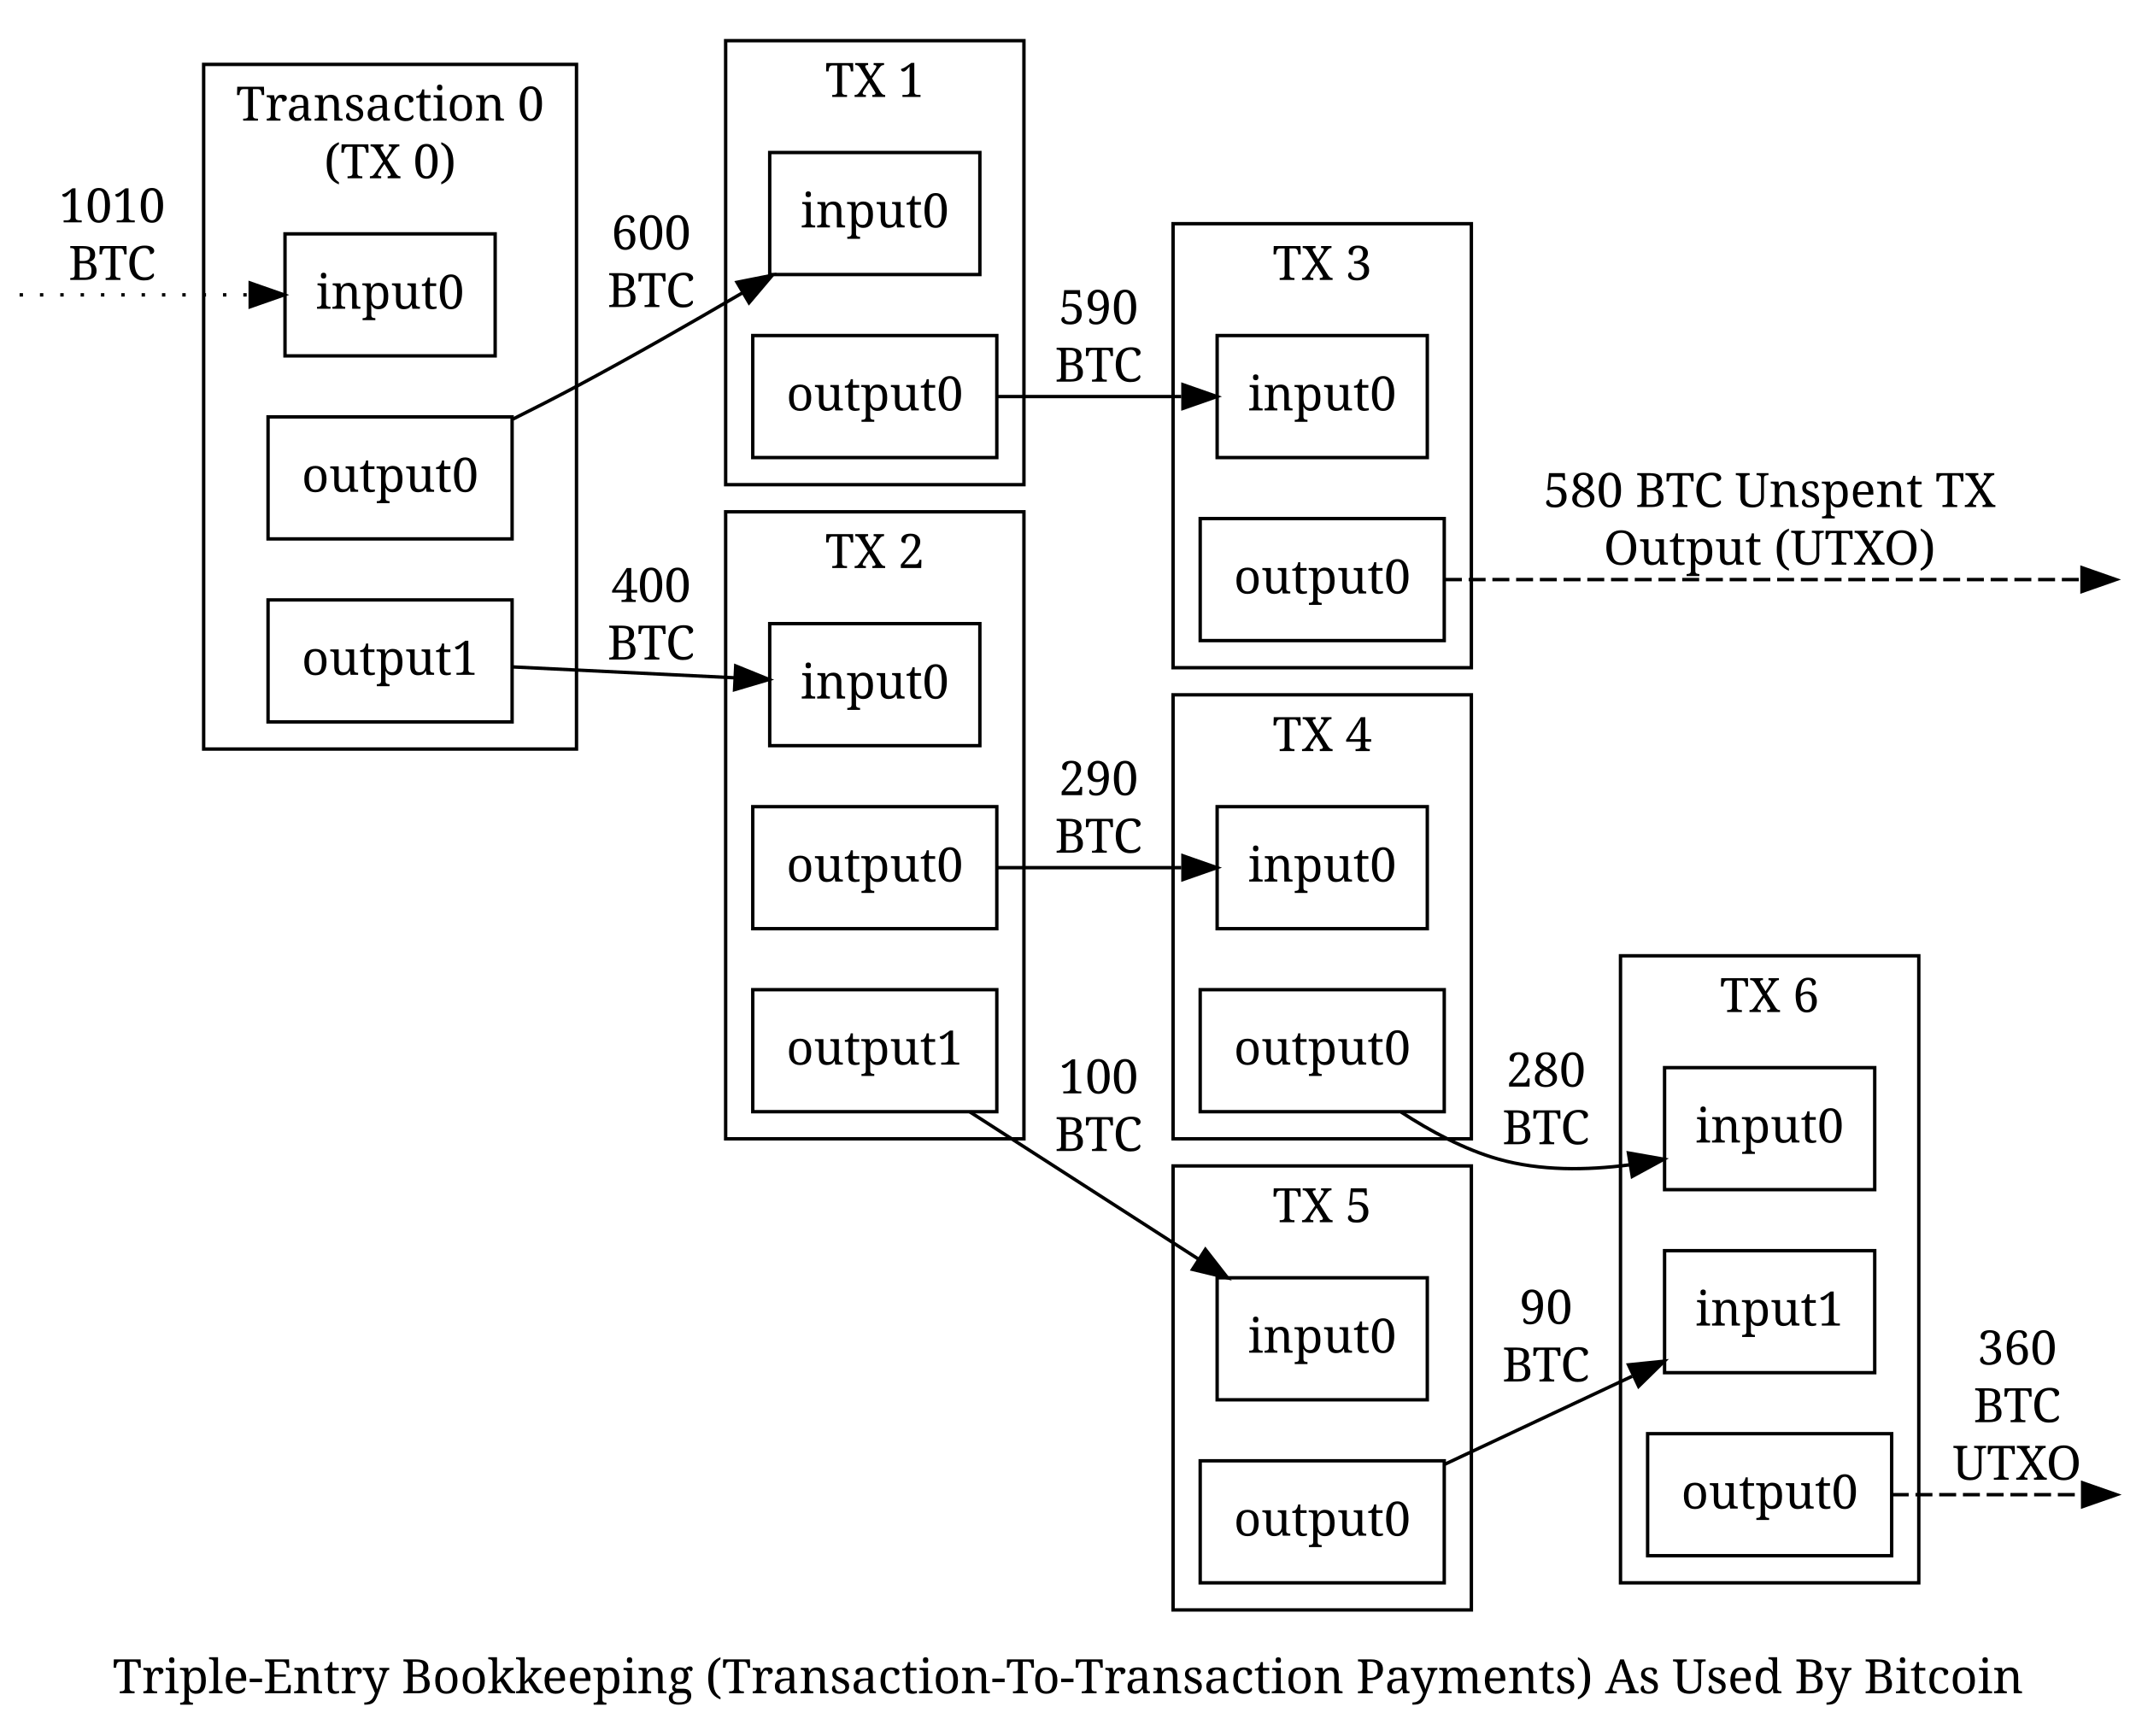
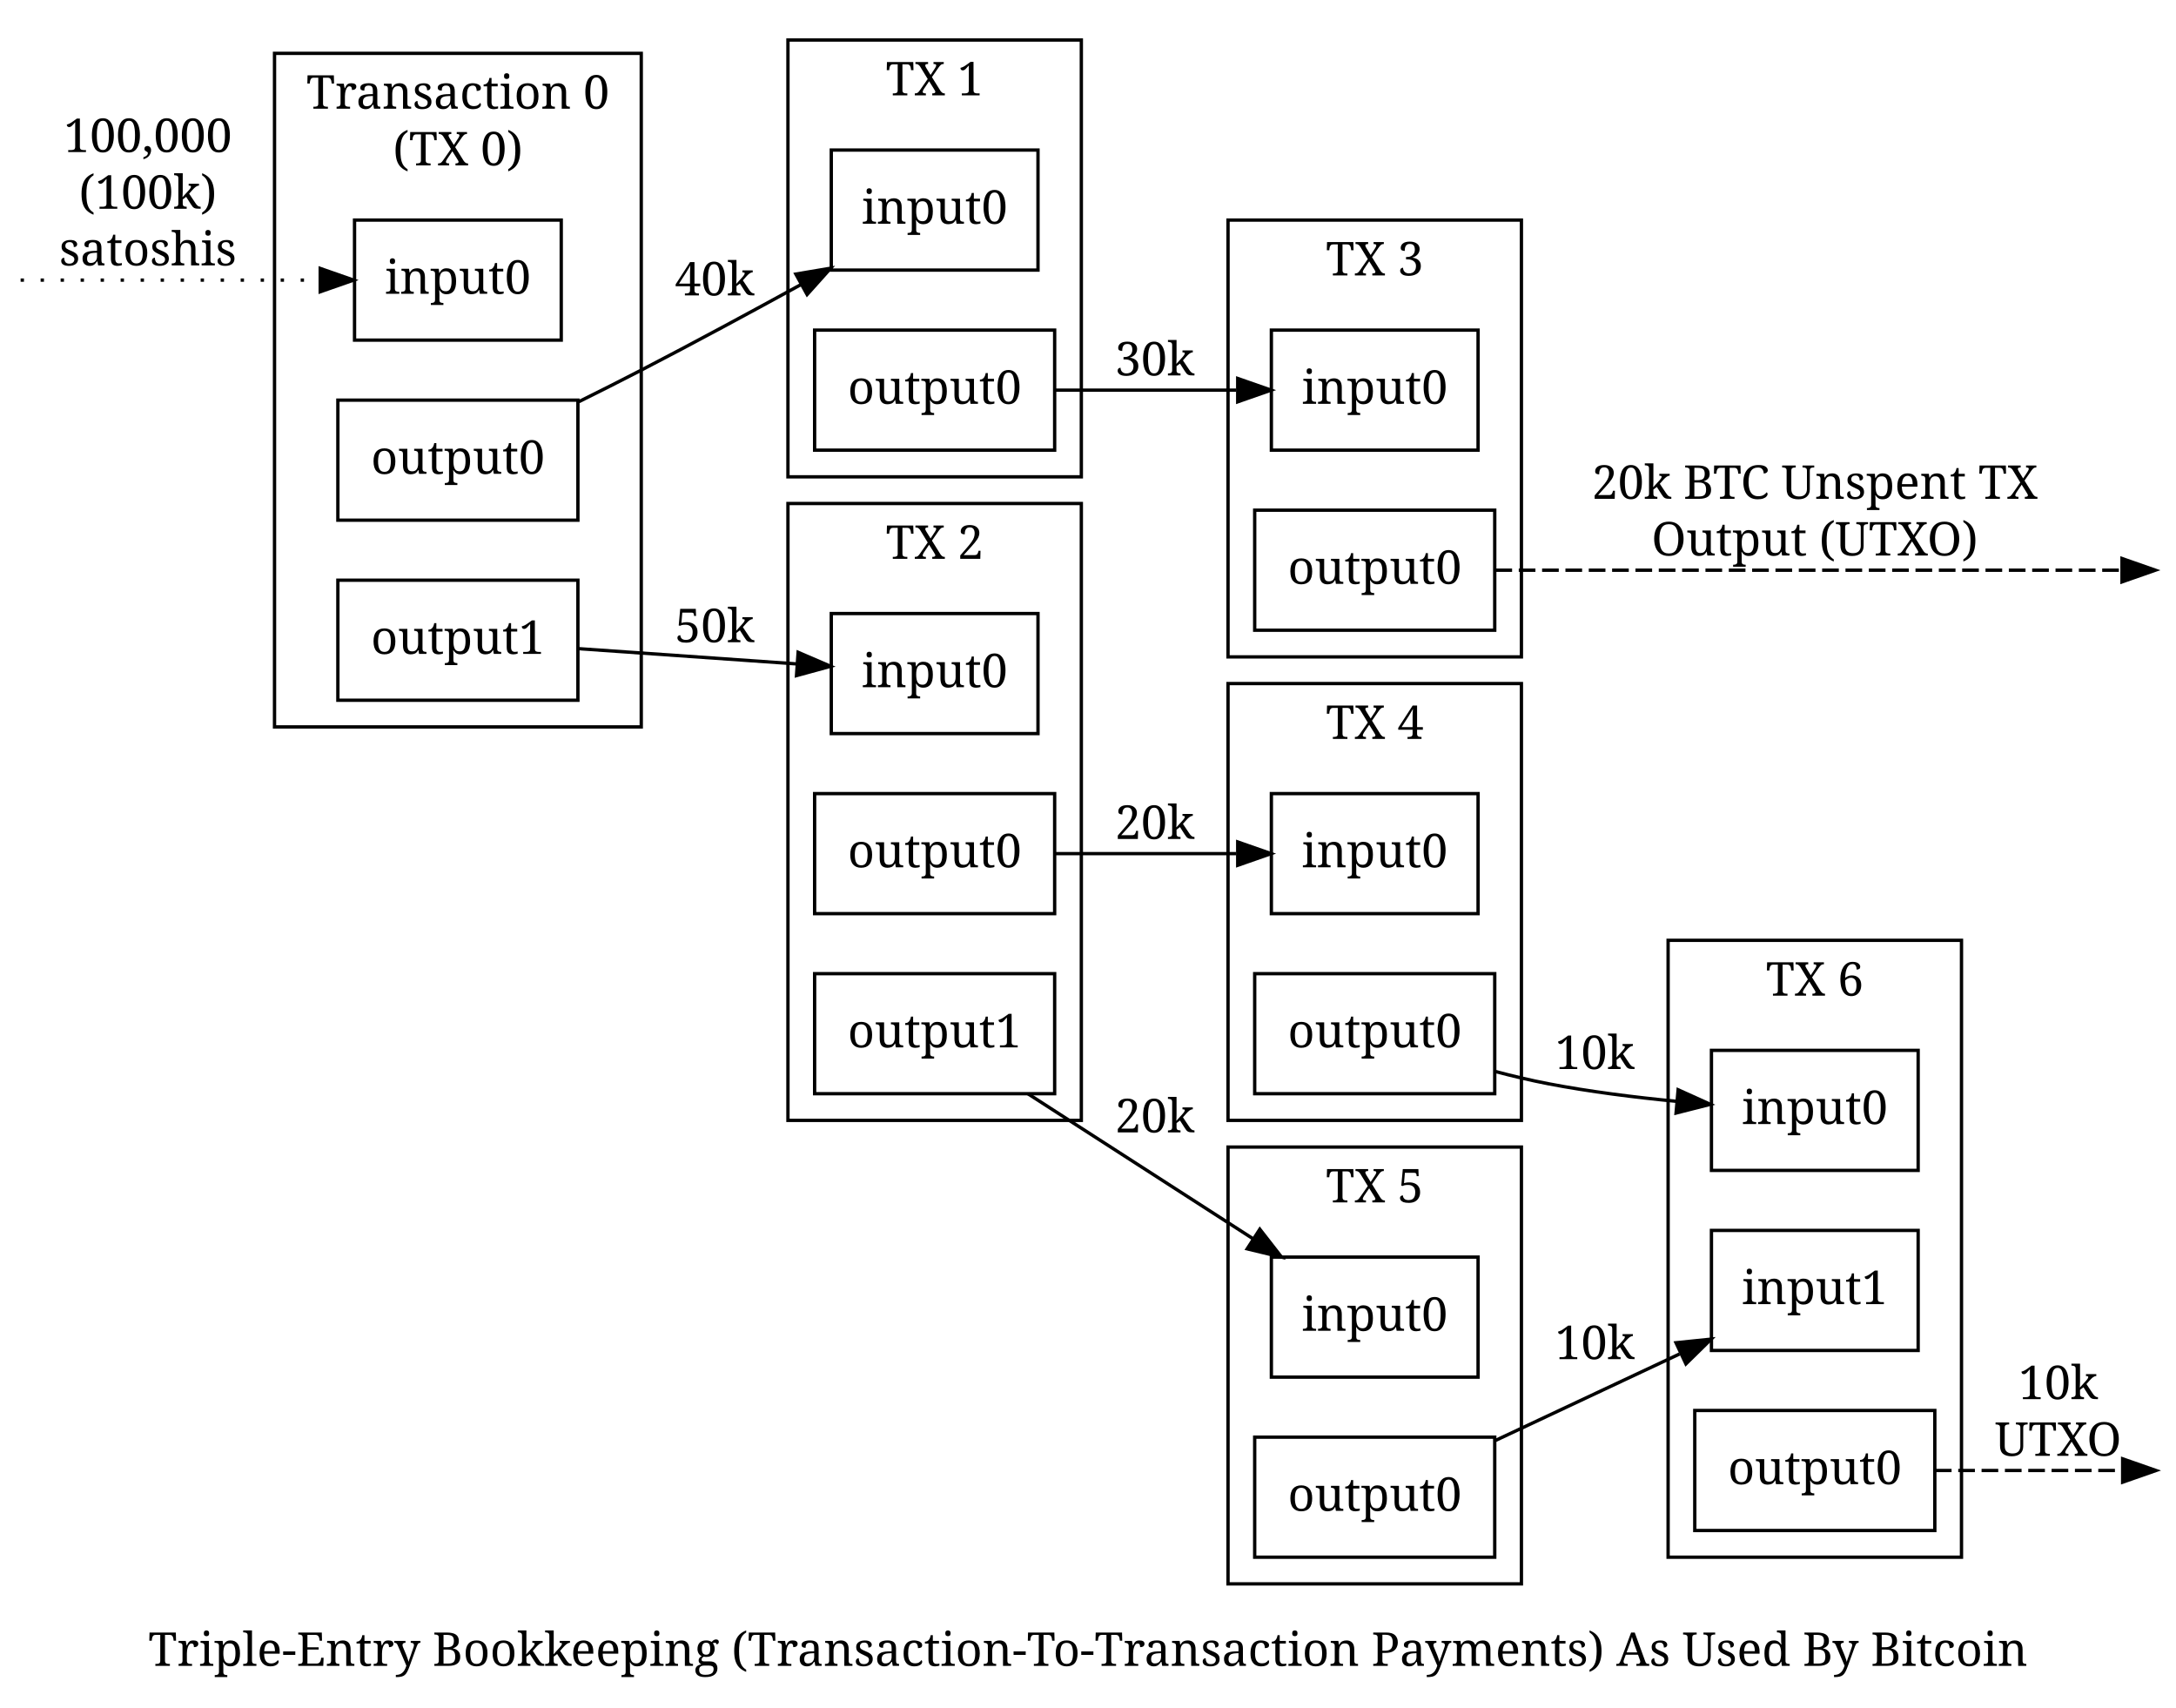
- <svg xmlns="http://www.w3.org/2000/svg" width="480pt" height="390pt" viewBox="0.00 0.00 480.00 390.10">
-   <g id="graph1" class="graph" transform="scale(0.761905 0.761905) rotate(0) translate(4 508)">
-     <polygon fill="white" stroke="white" points="-4,5 -4,-508 627,-508 627,5 -4,5" />
-     <text text-anchor="middle" x="311" y="-8.4" font-family="Times Roman,serif" font-size="14.00">Triple-Entry Bookkeeping (Transaction-To-Transaction Payments) As Used By Bitcoin</text>
+ <svg xmlns="http://www.w3.org/2000/svg" width="450pt" height="353pt" viewBox="0.00 0.00 450.00 353.37">
+   <g id="graph1" class="graph" transform="scale(0.690184 0.690184) rotate(0) translate(4 508)">
+     <polygon fill="white" stroke="white" points="-4,5 -4,-508 649,-508 649,5 -4,5" />
+     <text text-anchor="middle" x="322" y="-8.4" font-family="Times Roman,serif" font-size="14.00">Triple-Entry Bookkeeping (Transaction-To-Transaction Payments) As Used By Bitcoin</text>
    <g id="graph2" class="cluster">
-       <polygon fill="none" stroke="black" points="56,-287 56,-489 166,-489 166,-287 56,-287" />
-       <text text-anchor="middle" x="111" y="-472.4" font-family="Times Roman,serif" font-size="14.00">Transaction 0</text>
-       <text text-anchor="middle" x="111" y="-455.4" font-family="Times Roman,serif" font-size="14.00">(TX 0)</text>
+       <polygon fill="none" stroke="black" points="78,-290 78,-492 188,-492 188,-290 78,-290" />
+       <text text-anchor="middle" x="133" y="-475.4" font-family="Times Roman,serif" font-size="14.00">Transaction 0</text>
+       <text text-anchor="middle" x="133" y="-458.4" font-family="Times Roman,serif" font-size="14.00">(TX 0)</text>
    </g>
    <g id="graph3" class="cluster">
-       <polygon fill="none" stroke="black" points="210,-365 210,-496 298,-496 298,-365 210,-365" />
-       <text text-anchor="middle" x="254" y="-479.4" font-family="Times Roman,serif" font-size="14.00">TX 1</text>
+       <polygon fill="none" stroke="black" points="232,-365 232,-496 320,-496 320,-365 232,-365" />
+       <text text-anchor="middle" x="276" y="-479.4" font-family="Times Roman,serif" font-size="14.00">TX 1</text>
    </g>
    <g id="graph4" class="cluster">
-       <polygon fill="none" stroke="black" points="210,-172 210,-357 298,-357 298,-172 210,-172" />
-       <text text-anchor="middle" x="254" y="-340.4" font-family="Times Roman,serif" font-size="14.00">TX 2</text>
+       <polygon fill="none" stroke="black" points="232,-172 232,-357 320,-357 320,-172 232,-172" />
+       <text text-anchor="middle" x="276" y="-340.4" font-family="Times Roman,serif" font-size="14.00">TX 2</text>
    </g>
    <g id="graph5" class="cluster">
-       <polygon fill="none" stroke="black" points="342,-311 342,-442 430,-442 430,-311 342,-311" />
-       <text text-anchor="middle" x="386" y="-425.4" font-family="Times Roman,serif" font-size="14.00">TX 3</text>
+       <polygon fill="none" stroke="black" points="364,-311 364,-442 452,-442 452,-311 364,-311" />
+       <text text-anchor="middle" x="408" y="-425.4" font-family="Times Roman,serif" font-size="14.00">TX 3</text>
    </g>
    <g id="graph6" class="cluster">
-       <polygon fill="none" stroke="black" points="342,-172 342,-303 430,-303 430,-172 342,-172" />
-       <text text-anchor="middle" x="386" y="-286.4" font-family="Times Roman,serif" font-size="14.00">TX 4</text>
+       <polygon fill="none" stroke="black" points="364,-172 364,-303 452,-303 452,-172 364,-172" />
+       <text text-anchor="middle" x="408" y="-286.4" font-family="Times Roman,serif" font-size="14.00">TX 4</text>
    </g>
    <g id="graph7" class="cluster">
-       <polygon fill="none" stroke="black" points="342,-33 342,-164 430,-164 430,-33 342,-33" />
-       <text text-anchor="middle" x="386" y="-147.4" font-family="Times Roman,serif" font-size="14.00">TX 5</text>
+       <polygon fill="none" stroke="black" points="364,-33 364,-164 452,-164 452,-33 364,-33" />
+       <text text-anchor="middle" x="408" y="-147.4" font-family="Times Roman,serif" font-size="14.00">TX 5</text>
    </g>
    <g id="graph8" class="cluster">
-       <polygon fill="none" stroke="black" points="474,-41 474,-226 562,-226 562,-41 474,-41" />
-       <text text-anchor="middle" x="518" y="-209.4" font-family="Times Roman,serif" font-size="14.00">TX 6</text>
+       <polygon fill="none" stroke="black" points="496,-41 496,-226 584,-226 584,-41 496,-41" />
+       <text text-anchor="middle" x="540" y="-209.4" font-family="Times Roman,serif" font-size="14.00">TX 6</text>
    </g>
    <g id="node2" class="node">
-       <polygon fill="none" stroke="black" points="142,-439 80,-439 80,-403 142,-403 142,-439" />
-       <text text-anchor="middle" x="111" y="-416.9" font-family="Times Roman,serif" font-size="14.00">input0</text>
+       <polygon fill="none" stroke="black" points="164,-442 102,-442 102,-406 164,-406 164,-442" />
+       <text text-anchor="middle" x="133" y="-419.9" font-family="Times Roman,serif" font-size="14.00">input0</text>
    </g>
    <g id="node3" class="node">
-       <polygon fill="none" stroke="black" points="147,-385 75,-385 75,-349 147,-349 147,-385" />
-       <text text-anchor="middle" x="111" y="-362.9" font-family="Times Roman,serif" font-size="14.00">output0</text>
+       <polygon fill="none" stroke="black" points="169,-388 97,-388 97,-352 169,-352 169,-388" />
+       <text text-anchor="middle" x="133" y="-365.9" font-family="Times Roman,serif" font-size="14.00">output0</text>
    </g>
    <g id="node6" class="node">
-       <polygon fill="none" stroke="black" points="285,-463 223,-463 223,-427 285,-427 285,-463" />
-       <text text-anchor="middle" x="254" y="-440.9" font-family="Times Roman,serif" font-size="14.00">input0</text>
+       <polygon fill="none" stroke="black" points="307,-463 245,-463 245,-427 307,-427 307,-463" />
+       <text text-anchor="middle" x="276" y="-440.9" font-family="Times Roman,serif" font-size="14.00">input0</text>
    </g>
    <g id="edge11" class="edge">
-       <path fill="none" stroke="black" d="M147.274,-384.367C153.556,-387.499 159.996,-390.791 166,-394 182.273,-402.697 199.923,-412.791 215.115,-421.692" />
-       <polygon fill="black" stroke="black" points="213.353,-424.717 223.746,-426.776 216.906,-418.685 213.353,-424.717" />
-       <text text-anchor="middle" x="188" y="-434.4" font-family="Times Roman,serif" font-size="14.00">600</text>
-       <text text-anchor="middle" x="188" y="-417.4" font-family="Times Roman,serif" font-size="14.00">BTC</text>
+       <path fill="none" stroke="black" d="M169.205,-387.498C175.495,-390.616 181.955,-393.869 188,-397 203.741,-405.152 220.887,-414.416 235.828,-422.616" />
+       <polygon fill="black" stroke="black" points="234.367,-425.807 244.814,-427.565 237.744,-419.675 234.367,-425.807" />
+       <text text-anchor="middle" x="210" y="-419.4" font-family="Times Roman,serif" font-size="14.00">40k</text>
    </g>
    <g id="node4" class="node">
-       <polygon fill="none" stroke="black" points="147,-331 75,-331 75,-295 147,-295 147,-331" />
-       <text text-anchor="middle" x="111" y="-308.9" font-family="Times Roman,serif" font-size="14.00">output1</text>
+       <polygon fill="none" stroke="black" points="169,-334 97,-334 97,-298 169,-298 169,-334" />
+       <text text-anchor="middle" x="133" y="-311.9" font-family="Times Roman,serif" font-size="14.00">output1</text>
    </g>
    <g id="node9" class="node">
-       <polygon fill="none" stroke="black" points="285,-324 223,-324 223,-288 285,-288 285,-324" />
-       <text text-anchor="middle" x="254" y="-301.9" font-family="Times Roman,serif" font-size="14.00">input0</text>
+       <polygon fill="none" stroke="black" points="307,-324 245,-324 245,-288 307,-288 307,-324" />
+       <text text-anchor="middle" x="276" y="-301.9" font-family="Times Roman,serif" font-size="14.00">input0</text>
    </g>
    <g id="edge13" class="edge">
-       <path fill="none" stroke="black" d="M147.085,-311.234C167.045,-310.257 191.932,-309.038 212.671,-308.023" />
-       <polygon fill="black" stroke="black" points="212.967,-311.513 222.784,-307.528 212.625,-304.521 212.967,-311.513" />
-       <text text-anchor="middle" x="188" y="-330.4" font-family="Times Roman,serif" font-size="14.00">400</text>
-       <text text-anchor="middle" x="188" y="-313.4" font-family="Times Roman,serif" font-size="14.00">BTC</text>
+       <path fill="none" stroke="black" d="M169.085,-313.477C189.045,-312.081 213.932,-310.34 234.671,-308.89" />
+       <polygon fill="black" stroke="black" points="235.052,-312.372 244.784,-308.183 234.564,-305.389 235.052,-312.372" />
+       <text text-anchor="middle" x="210" y="-315.4" font-family="Times Roman,serif" font-size="14.00">50k</text>
    </g>
    <g id="node7" class="node">
-       <polygon fill="none" stroke="black" points="290,-409 218,-409 218,-373 290,-373 290,-409" />
-       <text text-anchor="middle" x="254" y="-386.9" font-family="Times Roman,serif" font-size="14.00">output0</text>
+       <polygon fill="none" stroke="black" points="312,-409 240,-409 240,-373 312,-373 312,-409" />
+       <text text-anchor="middle" x="276" y="-386.9" font-family="Times Roman,serif" font-size="14.00">output0</text>
    </g>
    <g id="node13" class="node">
-       <polygon fill="none" stroke="black" points="417,-409 355,-409 355,-373 417,-373 417,-409" />
-       <text text-anchor="middle" x="386" y="-386.9" font-family="Times Roman,serif" font-size="14.00">input0</text>
+       <polygon fill="none" stroke="black" points="439,-409 377,-409 377,-373 439,-373 439,-409" />
+       <text text-anchor="middle" x="408" y="-386.9" font-family="Times Roman,serif" font-size="14.00">input0</text>
    </g>
    <g id="edge15" class="edge">
-       <path fill="none" stroke="black" d="M290.07,-391C306.884,-391 326.988,-391 344.437,-391" />
-       <polygon fill="black" stroke="black" points="344.906,-394.5 354.906,-391 344.906,-387.5 344.906,-394.5" />
-       <text text-anchor="middle" x="320" y="-412.4" font-family="Times Roman,serif" font-size="14.00">590</text>
-       <text text-anchor="middle" x="320" y="-395.4" font-family="Times Roman,serif" font-size="14.00">BTC</text>
+       <path fill="none" stroke="black" d="M312.07,-391C328.884,-391 348.988,-391 366.437,-391" />
+       <polygon fill="black" stroke="black" points="366.906,-394.5 376.906,-391 366.906,-387.5 366.906,-394.5" />
+       <text text-anchor="middle" x="342" y="-395.4" font-family="Times Roman,serif" font-size="14.00">30k</text>
    </g>
    <g id="node10" class="node">
-       <polygon fill="none" stroke="black" points="290,-270 218,-270 218,-234 290,-234 290,-270" />
-       <text text-anchor="middle" x="254" y="-247.9" font-family="Times Roman,serif" font-size="14.00">output0</text>
+       <polygon fill="none" stroke="black" points="312,-270 240,-270 240,-234 312,-234 312,-270" />
+       <text text-anchor="middle" x="276" y="-247.9" font-family="Times Roman,serif" font-size="14.00">output0</text>
    </g>
    <g id="node16" class="node">
-       <polygon fill="none" stroke="black" points="417,-270 355,-270 355,-234 417,-234 417,-270" />
-       <text text-anchor="middle" x="386" y="-247.9" font-family="Times Roman,serif" font-size="14.00">input0</text>
+       <polygon fill="none" stroke="black" points="439,-270 377,-270 377,-234 439,-234 439,-270" />
+       <text text-anchor="middle" x="408" y="-247.9" font-family="Times Roman,serif" font-size="14.00">input0</text>
    </g>
    <g id="edge17" class="edge">
-       <path fill="none" stroke="black" d="M290.07,-252C306.884,-252 326.988,-252 344.437,-252" />
-       <polygon fill="black" stroke="black" points="344.906,-255.5 354.906,-252 344.906,-248.5 344.906,-255.5" />
-       <text text-anchor="middle" x="320" y="-273.4" font-family="Times Roman,serif" font-size="14.00">290</text>
-       <text text-anchor="middle" x="320" y="-256.4" font-family="Times Roman,serif" font-size="14.00">BTC</text>
+       <path fill="none" stroke="black" d="M312.07,-252C328.884,-252 348.988,-252 366.437,-252" />
+       <polygon fill="black" stroke="black" points="366.906,-255.5 376.906,-252 366.906,-248.5 366.906,-255.5" />
+       <text text-anchor="middle" x="342" y="-256.4" font-family="Times Roman,serif" font-size="14.00">20k</text>
    </g>
    <g id="node11" class="node">
-       <polygon fill="none" stroke="black" points="290,-216 218,-216 218,-180 290,-180 290,-216" />
-       <text text-anchor="middle" x="254" y="-193.9" font-family="Times Roman,serif" font-size="14.00">output1</text>
+       <polygon fill="none" stroke="black" points="312,-216 240,-216 240,-180 312,-180 312,-216" />
+       <text text-anchor="middle" x="276" y="-193.9" font-family="Times Roman,serif" font-size="14.00">output1</text>
    </g>
    <g id="node19" class="node">
-       <polygon fill="none" stroke="black" points="417,-131 355,-131 355,-95 417,-95 417,-131" />
-       <text text-anchor="middle" x="386" y="-108.9" font-family="Times Roman,serif" font-size="14.00">input0</text>
+       <polygon fill="none" stroke="black" points="439,-131 377,-131 377,-95 439,-95 439,-131" />
+       <text text-anchor="middle" x="408" y="-108.9" font-family="Times Roman,serif" font-size="14.00">input0</text>
    </g>
    <g id="edge19" class="edge">
-       <path fill="none" stroke="black" d="M281.994,-179.974C301.682,-167.296 328.215,-150.21 349.554,-136.469" />
-       <polygon fill="black" stroke="black" points="351.534,-139.357 358.047,-131 347.744,-133.472 351.534,-139.357" />
-       <text text-anchor="middle" x="320" y="-185.4" font-family="Times Roman,serif" font-size="14.00">100</text>
-       <text text-anchor="middle" x="320" y="-168.4" font-family="Times Roman,serif" font-size="14.00">BTC</text>
+       <path fill="none" stroke="black" d="M303.994,-179.974C323.682,-167.296 350.215,-150.21 371.554,-136.469" />
+       <polygon fill="black" stroke="black" points="373.534,-139.357 380.047,-131 369.744,-133.472 373.534,-139.357" />
+       <text text-anchor="middle" x="342" y="-168.4" font-family="Times Roman,serif" font-size="14.00">20k</text>
    </g>
    <g id="node14" class="node">
-       <polygon fill="none" stroke="black" points="422,-355 350,-355 350,-319 422,-319 422,-355" />
-       <text text-anchor="middle" x="386" y="-332.9" font-family="Times Roman,serif" font-size="14.00">output0</text>
+       <polygon fill="none" stroke="black" points="444,-355 372,-355 372,-319 444,-319 444,-355" />
+       <text text-anchor="middle" x="408" y="-332.9" font-family="Times Roman,serif" font-size="14.00">output0</text>
    </g>
    <g id="edge25" class="edge">
-       <path fill="none" stroke="black" stroke-dasharray="5,2" d="M422.204,-337C476.689,-337 576.917,-337 610.049,-337" />
-       <polygon fill="black" stroke="black" points="610.145,-340.5 620.145,-337 610.145,-333.5 610.145,-340.5" />
-       <text text-anchor="middle" x="518" y="-358.4" font-family="Times Roman,serif" font-size="14.00">580 BTC Unspent TX</text>
-       <text text-anchor="middle" x="518" y="-341.4" font-family="Times Roman,serif" font-size="14.00">Output (UTXO)</text>
+       <path fill="none" stroke="black" stroke-dasharray="5,2" d="M444.204,-337C498.689,-337 598.917,-337 632.049,-337" />
+       <polygon fill="black" stroke="black" points="632.145,-340.5 642.145,-337 632.145,-333.5 632.145,-340.5" />
+       <text text-anchor="middle" x="540" y="-358.4" font-family="Times Roman,serif" font-size="14.00">20k BTC Unspent TX</text>
+       <text text-anchor="middle" x="540" y="-341.4" font-family="Times Roman,serif" font-size="14.00">Output (UTXO)</text>
    </g>
    <g id="node17" class="node">
-       <polygon fill="none" stroke="black" points="422,-216 350,-216 350,-180 422,-180 422,-216" />
-       <text text-anchor="middle" x="386" y="-193.9" font-family="Times Roman,serif" font-size="14.00">output0</text>
+       <polygon fill="none" stroke="black" points="444,-216 372,-216 372,-180 444,-180 444,-216" />
+       <text text-anchor="middle" x="408" y="-193.9" font-family="Times Roman,serif" font-size="14.00">output0</text>
    </g>
    <g id="node22" class="node">
-       <polygon fill="none" stroke="black" points="549,-193 487,-193 487,-157 549,-157 549,-193" />
-       <text text-anchor="middle" x="518" y="-170.9" font-family="Times Roman,serif" font-size="14.00">input0</text>
+       <polygon fill="none" stroke="black" points="571,-193 509,-193 509,-157 571,-157 571,-193" />
+       <text text-anchor="middle" x="540" y="-170.9" font-family="Times Roman,serif" font-size="14.00">input0</text>
    </g>
    <g id="edge21" class="edge">
-       <path fill="none" stroke="black" d="M409.291,-179.88C417.838,-174.291 427.902,-168.858 438,-166 450.292,-162.521 464.006,-162.673 476.558,-164.308" />
-       <polygon fill="black" stroke="black" points="476.338,-167.819 486.773,-165.982 477.471,-160.911 476.338,-167.819" />
-       <text text-anchor="middle" x="452" y="-187.4" font-family="Times Roman,serif" font-size="14.00">280</text>
-       <text text-anchor="middle" x="452" y="-170.4" font-family="Times Roman,serif" font-size="14.00">BTC</text>
+       <path fill="none" stroke="black" d="M444.163,-186.661C449.439,-185.273 454.833,-183.995 460,-183 472.421,-180.608 486.074,-178.907 498.529,-177.707" />
+       <polygon fill="black" stroke="black" points="499.003,-181.179 508.657,-176.814 498.388,-174.206 499.003,-181.179" />
+       <text text-anchor="middle" x="474" y="-187.4" font-family="Times Roman,serif" font-size="14.00">10k</text>
    </g>
    <g id="node20" class="node">
-       <polygon fill="none" stroke="black" points="422,-77 350,-77 350,-41 422,-41 422,-77" />
-       <text text-anchor="middle" x="386" y="-54.9" font-family="Times Roman,serif" font-size="14.00">output0</text>
+       <polygon fill="none" stroke="black" points="444,-77 372,-77 372,-41 444,-41 444,-77" />
+       <text text-anchor="middle" x="408" y="-54.9" font-family="Times Roman,serif" font-size="14.00">output0</text>
    </g>
    <g id="node23" class="node">
-       <polygon fill="none" stroke="black" points="549,-139 487,-139 487,-103 549,-103 549,-139" />
-       <text text-anchor="middle" x="518" y="-116.9" font-family="Times Roman,serif" font-size="14.00">input1</text>
+       <polygon fill="none" stroke="black" points="571,-139 509,-139 509,-103 571,-103 571,-139" />
+       <text text-anchor="middle" x="540" y="-116.9" font-family="Times Roman,serif" font-size="14.00">input1</text>
    </g>
    <g id="edge23" class="edge">
-       <path fill="none" stroke="black" d="M422.07,-75.942C439.202,-83.989 459.747,-93.639 477.422,-101.941" />
-       <polygon fill="black" stroke="black" points="476.367,-105.312 486.906,-106.395 479.343,-98.976 476.367,-105.312" />
-       <text text-anchor="middle" x="452" y="-117.4" font-family="Times Roman,serif" font-size="14.00">90</text>
-       <text text-anchor="middle" x="452" y="-100.4" font-family="Times Roman,serif" font-size="14.00">BTC</text>
+       <path fill="none" stroke="black" d="M444.07,-75.942C461.202,-83.989 481.747,-93.639 499.422,-101.941" />
+       <polygon fill="black" stroke="black" points="498.367,-105.312 508.906,-106.395 501.343,-98.976 498.367,-105.312" />
+       <text text-anchor="middle" x="474" y="-100.4" font-family="Times Roman,serif" font-size="14.00">10k</text>
    </g>
    <g id="node24" class="node">
-       <polygon fill="none" stroke="black" points="554,-85 482,-85 482,-49 554,-49 554,-85" />
-       <text text-anchor="middle" x="518" y="-62.9" font-family="Times Roman,serif" font-size="14.00">output0</text>
+       <polygon fill="none" stroke="black" points="576,-85 504,-85 504,-49 576,-49 576,-85" />
+       <text text-anchor="middle" x="540" y="-62.9" font-family="Times Roman,serif" font-size="14.00">output0</text>
    </g>
    <g id="edge27" class="edge">
-       <path fill="none" stroke="black" stroke-dasharray="5,2" d="M554.024,-67C573.705,-67 596.71,-67 609.993,-67" />
-       <polygon fill="black" stroke="black" points="610.339,-70.5 620.339,-67 610.339,-63.5 610.339,-70.5" />
-       <text text-anchor="middle" x="591" y="-105.4" font-family="Times Roman,serif" font-size="14.00">360</text>
-       <text text-anchor="middle" x="591" y="-88.4" font-family="Times Roman,serif" font-size="14.00">BTC</text>
-       <text text-anchor="middle" x="591" y="-71.4" font-family="Times Roman,serif" font-size="14.00">UTXO</text>
+       <path fill="none" stroke="black" stroke-dasharray="5,2" d="M576.024,-67C595.705,-67 618.71,-67 631.993,-67" />
+       <polygon fill="black" stroke="black" points="632.339,-70.5 642.339,-67 632.339,-63.5 632.339,-70.5" />
+       <text text-anchor="middle" x="613" y="-88.4" font-family="Times Roman,serif" font-size="14.00">10k</text>
+       <text text-anchor="middle" x="613" y="-71.4" font-family="Times Roman,serif" font-size="14.00">UTXO</text>
    </g>
    <g id="edge9" class="edge">
-       <path fill="none" stroke="black" stroke-dasharray="1,5" d="M1.702,-421C6.966,-421 40.819,-421 69.472,-421" />
-       <polygon fill="black" stroke="black" points="69.731,-424.5 79.731,-421 69.731,-417.5 69.731,-424.5" />
-       <text text-anchor="middle" x="29" y="-442.4" font-family="Times Roman,serif" font-size="14.00">1010</text>
-       <text text-anchor="middle" x="29" y="-425.4" font-family="Times Roman,serif" font-size="14.00">BTC</text>
+       <path fill="none" stroke="black" stroke-dasharray="1,5" d="M1.843,-424C8.678,-424 55.679,-424 91.482,-424" />
+       <polygon fill="black" stroke="black" points="91.707,-427.5 101.707,-424 91.707,-420.5 91.707,-427.5" />
+       <text text-anchor="middle" x="40" y="-462.4" font-family="Times Roman,serif" font-size="14.00">100,000</text>
+       <text text-anchor="middle" x="40" y="-445.4" font-family="Times Roman,serif" font-size="14.00">(100k)</text>
+       <text text-anchor="middle" x="40" y="-428.4" font-family="Times Roman,serif" font-size="14.00">satoshis</text>
    </g>
  </g>
</svg>
